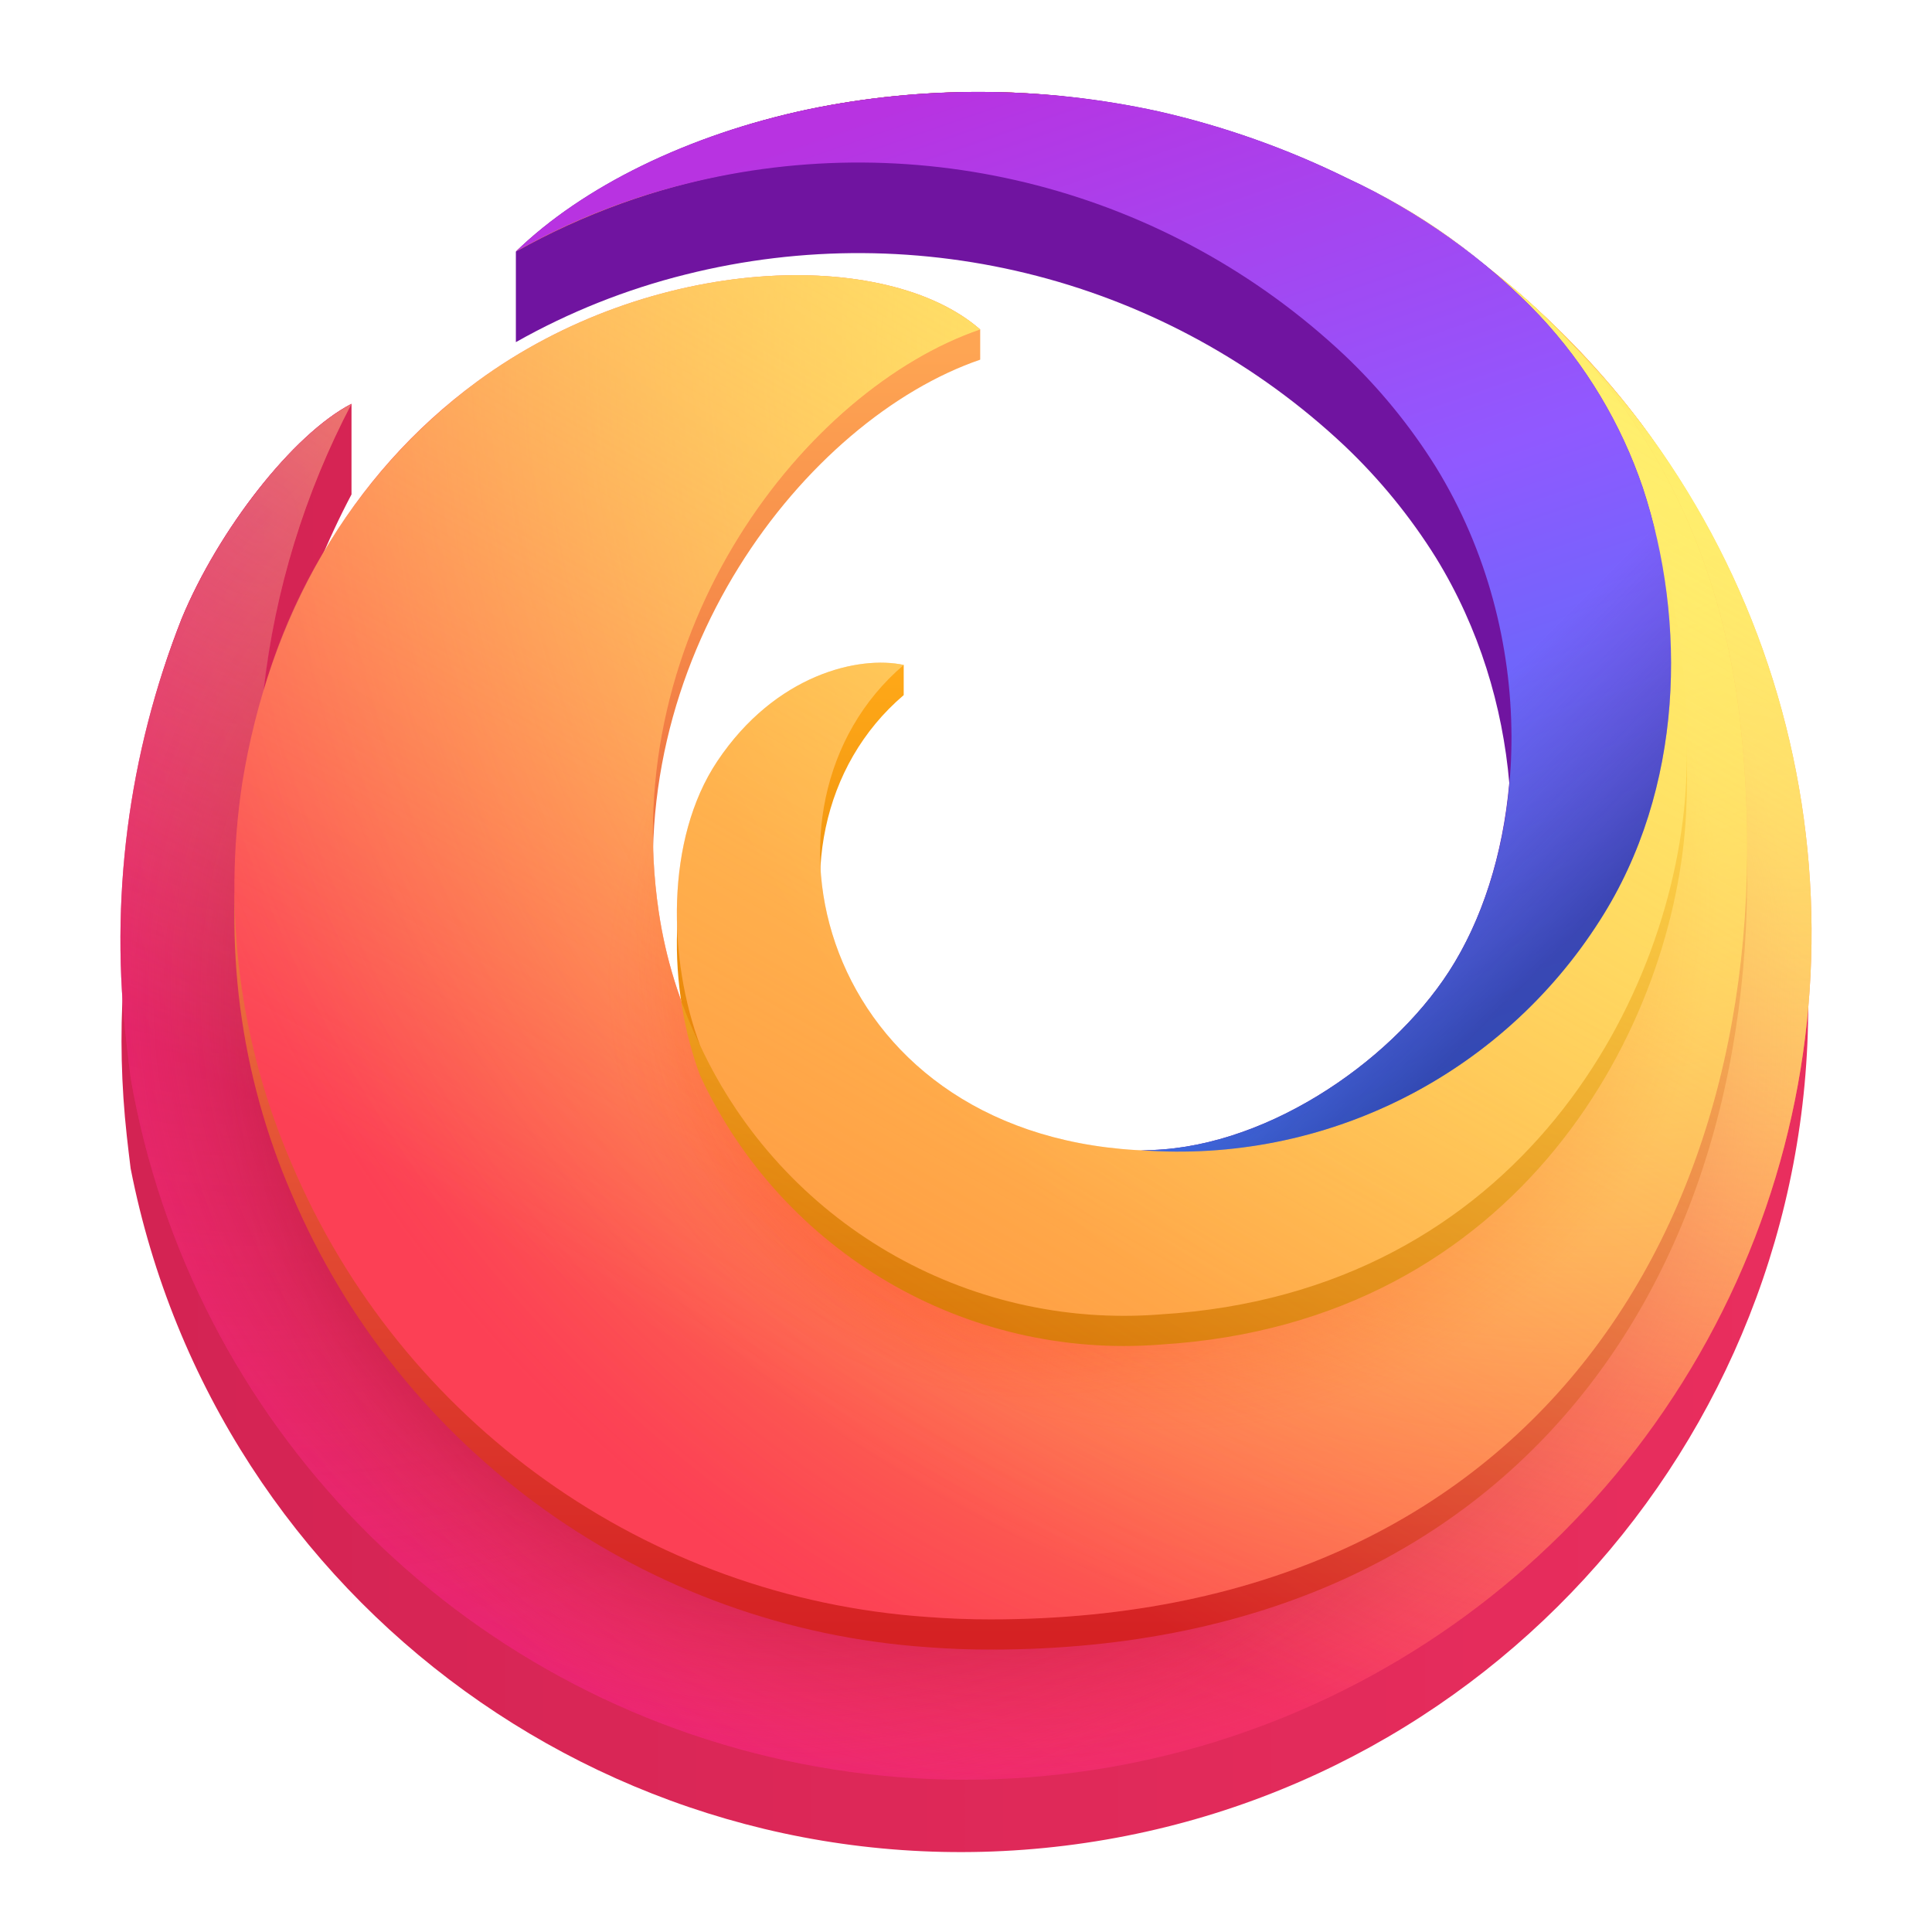
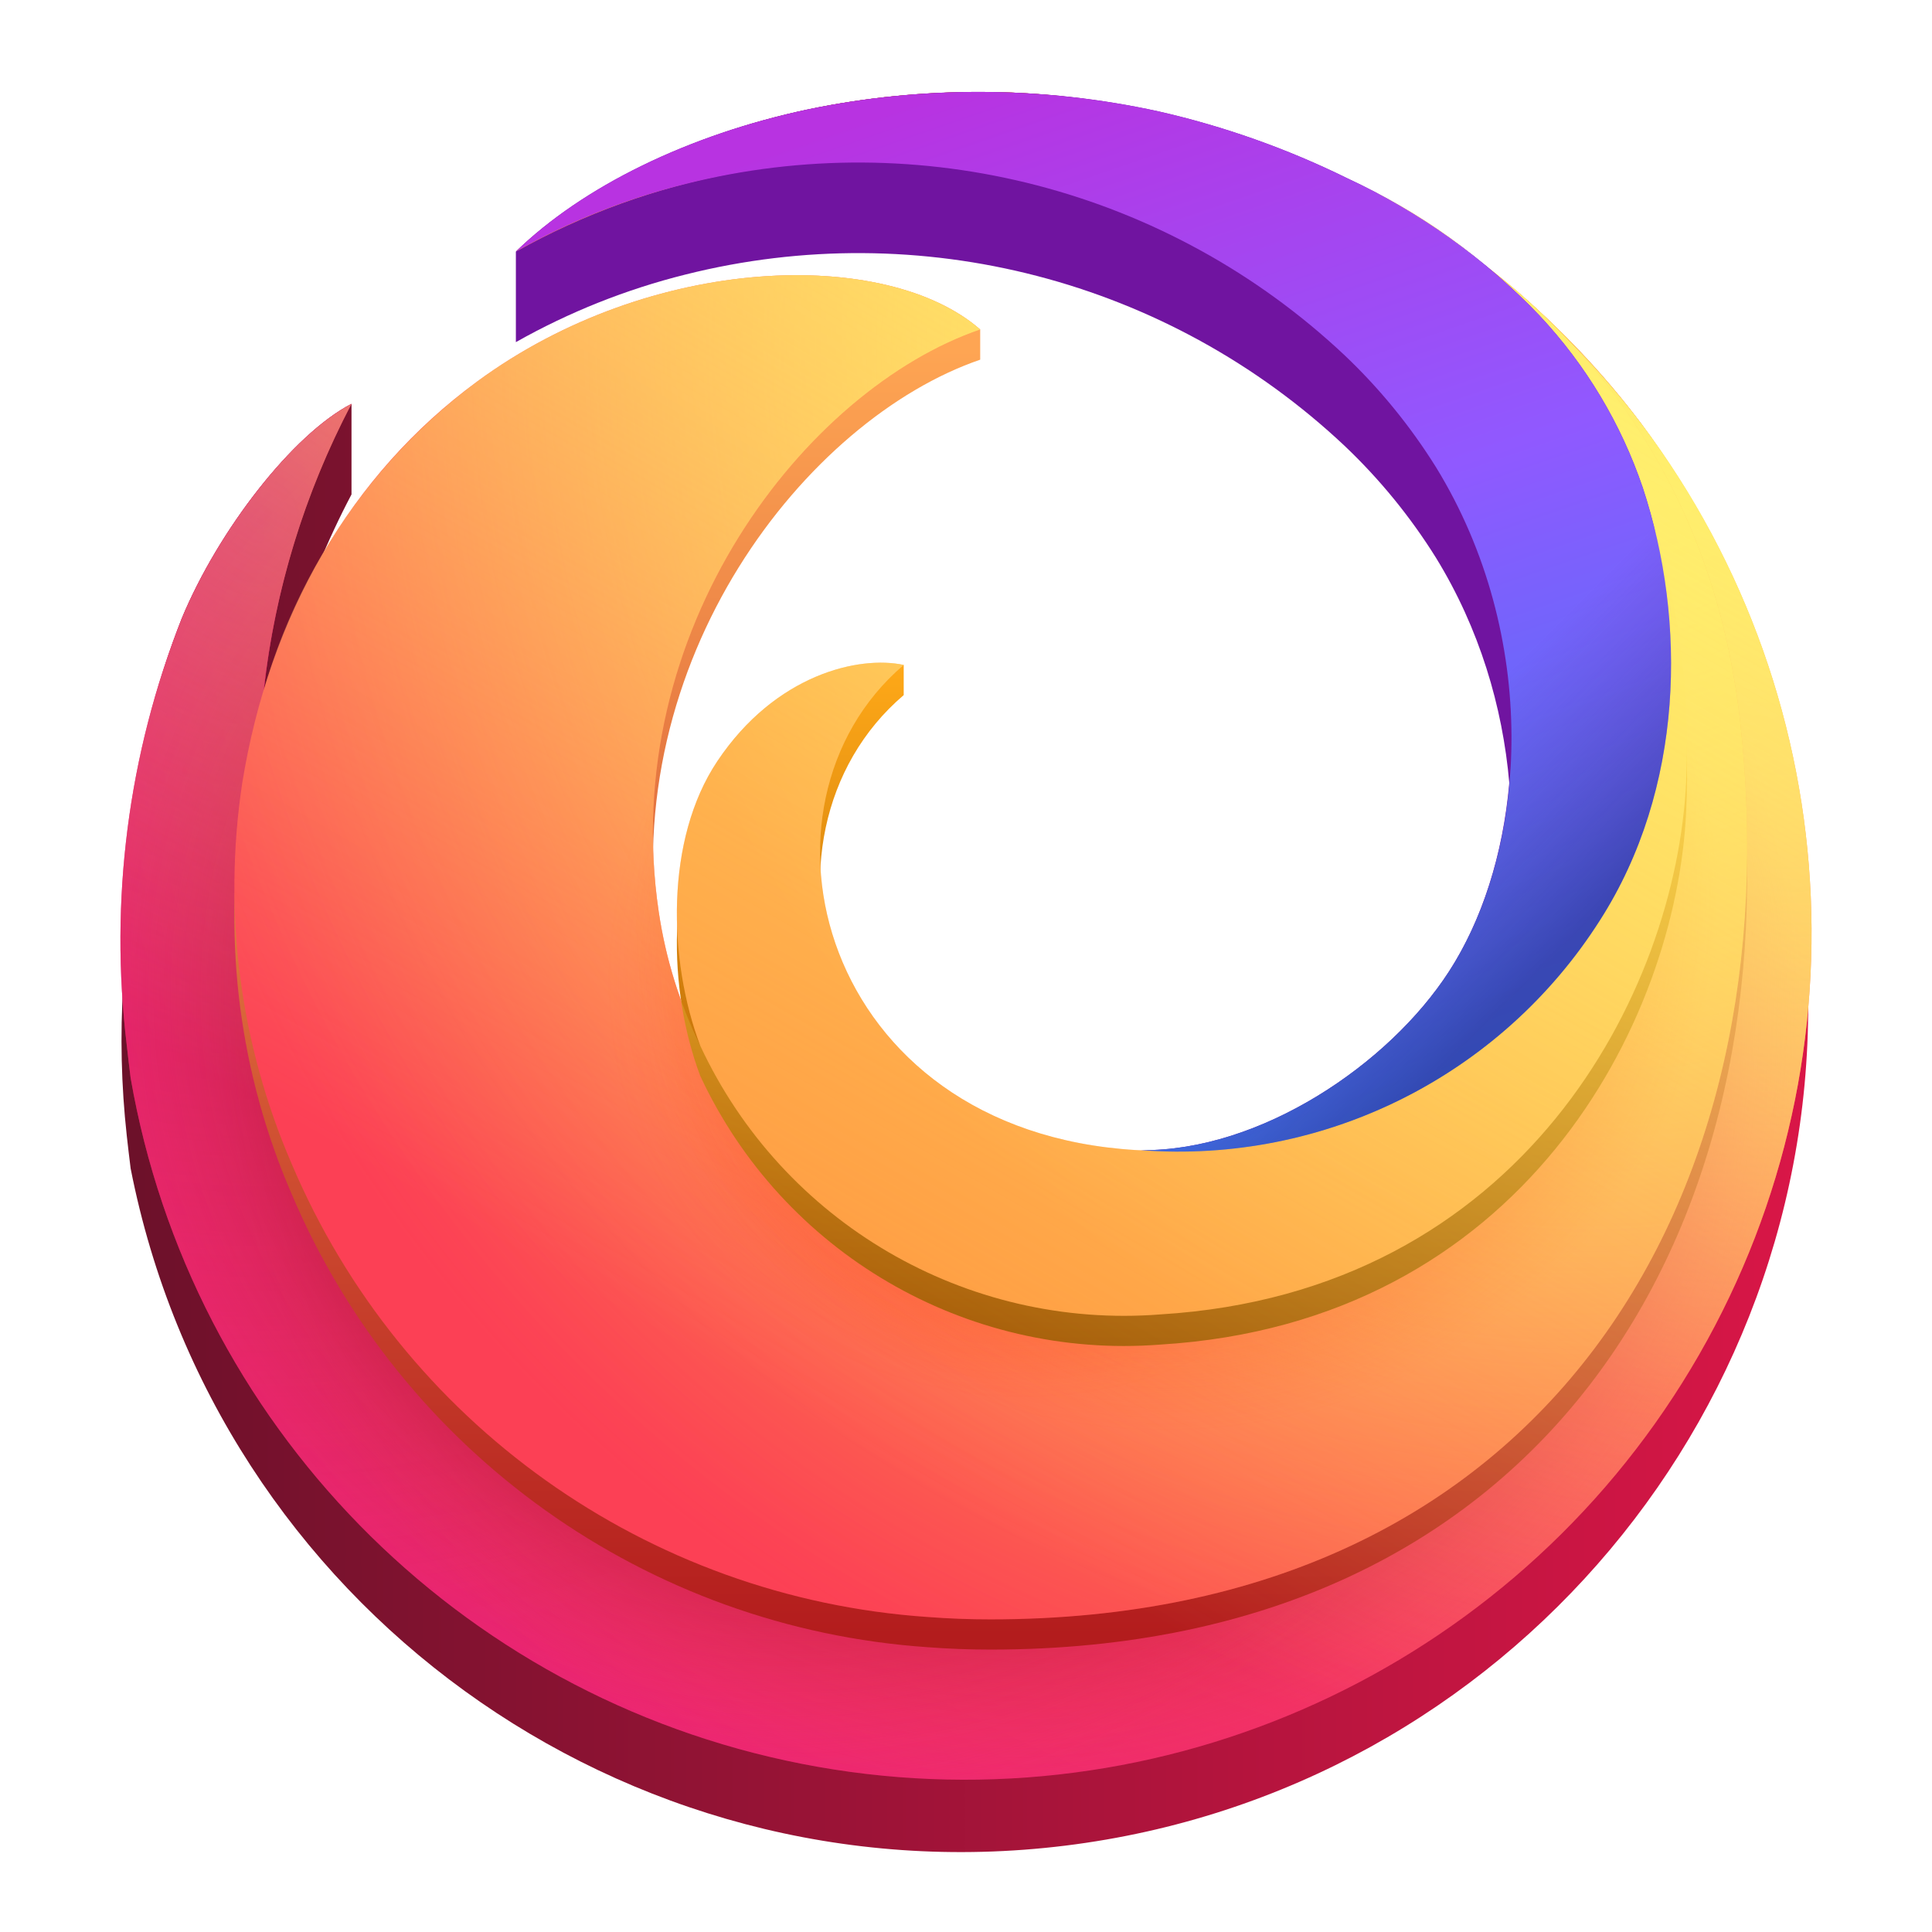
<svg xmlns="http://www.w3.org/2000/svg" xmlns:xlink="http://www.w3.org/1999/xlink" width="128" height="128" viewBox="0 0 128 128" version="1.1" id="svg5">
  <defs id="defs2">
    <linearGradient id="linearGradient6595">
-       <stop style="stop-color:#d32353;stop-opacity:1;" offset="0" id="stop6591" />
-       <stop style="stop-color:#e92e5e;stop-opacity:1" offset="1" id="stop6593" />
+       <stop style="stop-color:#6c112a;stop-opacity:1;" offset="0" id="stop6591" />
+       <stop style="stop-color:#d91647;stop-opacity:1;" offset="1" id="stop6593" />
    </linearGradient>
    <linearGradient id="linearGradient203582">
-       <stop style="stop-color:#d66c00;stop-opacity:1" offset="0" id="stop203578" />
+       <stop style="stop-color:#9e4f00;stop-opacity:1;" offset="0" id="stop203578" />
      <stop style="stop-color:#ffa918;stop-opacity:1" offset="1" id="stop203580" />
    </linearGradient>
    <linearGradient id="linearGradient63723">
-       <stop style="stop-color:#d52123;stop-opacity:1" offset="0" id="stop63719" />
+       <stop style="stop-color:#b31c1d;stop-opacity:1;" offset="0" id="stop63719" />
      <stop style="stop-color:#fea553;stop-opacity:1" offset="1" id="stop63721" />
    </linearGradient>
    <linearGradient y2="236" x2="96" y1="236" x1="32" gradientTransform="translate(604.8168,170.5864)" gradientUnits="userSpaceOnUse" id="linearGradient1099" xlink:href="#linearGradient1036" />
    <linearGradient id="linearGradient1036">
      <stop id="stop1032" offset="0" style="stop-color:#d5d3cf;stop-opacity:1;" />
      <stop id="stop1034" offset="1" style="stop-color:#f6f5f4;stop-opacity:1" />
    </linearGradient>
    <radialGradient r="32" fy="-76" fx="-244" cy="-76" cx="-244" gradientTransform="matrix(0.8833333,0,0,0.8833333,-460.3502,463.1197)" gradientUnits="userSpaceOnUse" id="radialGradient1103" xlink:href="#linearGradient1069" />
    <linearGradient id="linearGradient1069">
      <stop id="stop1065" offset="0" style="stop-color:#d5d3cf;stop-opacity:1" />
      <stop id="stop1067-1" offset="1" style="stop-color:#949390;stop-opacity:1" />
    </linearGradient>
    <linearGradient gradientUnits="userSpaceOnUse" y2="232" x2="64" y1="262.5" x1="64" id="linearGradient1027" xlink:href="#linearGradient1025" gradientTransform="translate(-470.5864,432.8168)" />
    <linearGradient id="linearGradient1025">
      <stop id="stop1021" offset="0" style="stop-color:#9a9996;stop-opacity:1" />
      <stop id="stop1023" offset="1" style="stop-color:#77767b;stop-opacity:1" />
    </linearGradient>
    <clipPath clipPathUnits="userSpaceOnUse" id="clipPath1609-7">
      <path id="path1611-5" d="m 252,116 28,-28 v -8 h -36 v 36 z" style="fill:#e74747;stroke:none;stroke-width:0.25px;stroke-linecap:butt;stroke-linejoin:miter;stroke-opacity:1" />
    </clipPath>
    <radialGradient r="32" fy="-76" fx="-244" cy="-76" cx="-244" gradientTransform="matrix(0.8833333,0,0,0.8833333,-460.3502,463.1197)" gradientUnits="userSpaceOnUse" id="radialGradient1103-5" xlink:href="#linearGradient1069" />
    <clipPath clipPathUnits="userSpaceOnUse" id="clipPath1609-7-7">
      <path id="path1611-5-0" d="m 252,116 28,-28 v -8 h -36 v 36 z" style="fill:#e74747;stroke:none;stroke-width:0.25px;stroke-linecap:butt;stroke-linejoin:miter;stroke-opacity:1" />
    </clipPath>
    <clipPath clipPathUnits="userSpaceOnUse" id="clipPath744">
      <rect style="fill:#1e88e5;fill-opacity:1;stroke-width:0.265" id="rect746" width="541.867" height="541.867" x="0" y="1.5987212e-14" rx="79.375" ry="79.375" />
    </clipPath>
    <clipPath clipPathUnits="userSpaceOnUse" id="clipPath62">
      <rect style="fill:#1e88e5;fill-opacity:1;stroke-width:0.265" id="rect64" width="541.867" height="541.867" x="2.2507105e-05" y="-0.422" rx="79.375" ry="79.375" />
    </clipPath>
    <radialGradient r="32" fy="-76" fx="-244" cy="-76" cx="-244" gradientTransform="matrix(0.8833333,0,0,0.8833333,-460.3502,463.1197)" gradientUnits="userSpaceOnUse" id="radialGradient1103-6" xlink:href="#linearGradient1069" />
    <clipPath clipPathUnits="userSpaceOnUse" id="clipPath1609-7-2">
      <path id="path1611-5-3" d="m 252,116 28,-28 v -8 h -36 v 36 z" style="fill:#e74747;stroke:none;stroke-width:0.25px;stroke-linecap:butt;stroke-linejoin:miter;stroke-opacity:1" />
    </clipPath>
    <radialGradient id="a" cx="-1186.91" cy="-517.676" r="90.78" gradientTransform="matrix(1.400263,0,0,1.400263,1770.15,753.9171)" gradientUnits="userSpaceOnUse">
      <stop offset="0" stop-color="#fff36e" id="stop858" />
      <stop offset=".5" stop-color="#fc4055" id="stop860" />
      <stop offset="1" stop-color="#e31587" id="stop862" />
    </radialGradient>
    <radialGradient id="b" cx="-1251.812" cy="-513.921" r="53.726" gradientTransform="matrix(1.400263,0,0,1.400263,1770.15,753.9171)" gradientUnits="userSpaceOnUse">
      <stop offset=".001" stop-color="#c60084" id="stop865" />
      <stop offset="1" stop-color="#fc4055" stop-opacity="0" id="stop867" />
    </radialGradient>
    <radialGradient id="c" cx="-1179.15" cy="-522.842" r="106.599" gradientTransform="matrix(1.400263,0,0,1.400263,1770.15,753.9171)" gradientUnits="userSpaceOnUse">
      <stop offset="0" stop-color="#ffde67" stop-opacity=".6" id="stop870" />
      <stop offset=".093" stop-color="#ffd966" stop-opacity=".581" id="stop872" />
      <stop offset=".203" stop-color="#ffca65" stop-opacity=".525" id="stop874" />
      <stop offset=".321" stop-color="#feb262" stop-opacity=".432" id="stop876" />
      <stop offset=".446" stop-color="#fe8f5e" stop-opacity=".302" id="stop878" />
      <stop offset=".573" stop-color="#fd6459" stop-opacity=".137" id="stop880" />
      <stop offset=".664" stop-color="#fc4055" stop-opacity="0" id="stop882" />
    </radialGradient>
    <radialGradient id="d" cx="42.285" cy="44.499" r="137.521" gradientTransform="matrix(1.400263,0,0,1.400263,8.00114,5.958094)" gradientUnits="userSpaceOnUse">
      <stop offset=".153" stop-color="#810220" id="stop885" />
      <stop offset=".167" stop-color="#920b27" stop-opacity=".861" id="stop887" />
      <stop offset=".216" stop-color="#cb2740" stop-opacity=".398" id="stop889" />
      <stop offset=".253" stop-color="#ef394f" stop-opacity=".11" id="stop891" />
      <stop offset=".272" stop-color="#fc4055" stop-opacity="0" id="stop893" />
    </radialGradient>
    <radialGradient id="e" cx="31.878" cy="42.77" r="137.521" gradientTransform="matrix(1.400263,0,0,1.400263,8.00114,5.958094)" gradientUnits="userSpaceOnUse">
      <stop offset=".113" stop-color="#810220" id="stop896" />
      <stop offset=".133" stop-color="#920b27" stop-opacity=".861" id="stop898" />
      <stop offset=".204" stop-color="#cb2740" stop-opacity=".398" id="stop900" />
      <stop offset=".257" stop-color="#ef394f" stop-opacity=".11" id="stop902" />
      <stop offset=".284" stop-color="#fc4055" stop-opacity="0" id="stop904" />
    </radialGradient>
    <linearGradient id="f" x1="-1212.61" y1="-525.103" x2="-1189.052" y2="-484.299" gradientTransform="matrix(1.400263,0,0,1.400263,1640.066,742.7438)" gradientUnits="userSpaceOnUse">
      <stop offset="0" stop-color="#ffbd4f" id="stop907" />
      <stop offset=".508" stop-color="#ff9640" stop-opacity="0" id="stop909" />
    </linearGradient>
    <radialGradient id="g" cx="-1255.933" cy="-77.395" r="88.863" gradientTransform="matrix(1.342852,0,0,1.345653,1661.707,117.6355)" gradientUnits="userSpaceOnUse">
      <stop offset="0" stop-color="#ff9640" id="stop912" />
      <stop offset=".8" stop-color="#fc4055" id="stop914" />
    </radialGradient>
    <radialGradient id="h" cx="-1255.933" cy="-77.395" r="88.863" gradientTransform="matrix(1.342852,0,0,1.345653,1791.791,127.1691)" gradientUnits="userSpaceOnUse">
      <stop offset=".084" stop-color="#ffde67" id="stop917" />
      <stop offset=".147" stop-color="#ffdc66" stop-opacity=".968" id="stop919" />
      <stop offset=".246" stop-color="#ffd562" stop-opacity=".879" id="stop921" />
      <stop offset=".369" stop-color="#ffcb5d" stop-opacity=".734" id="stop923" />
      <stop offset=".511" stop-color="#ffbc55" stop-opacity=".533" id="stop925" />
      <stop offset=".667" stop-color="#ffaa4b" stop-opacity=".28" id="stop927" />
      <stop offset=".822" stop-color="#ff9640" stop-opacity="0" id="stop929" />
    </radialGradient>
    <radialGradient id="i" cx="49.941" cy="38.654" r="41.79" gradientTransform="matrix(0.345865,1.359656,-1.415666,0.3626682,115.3747,-21.70551)" gradientUnits="userSpaceOnUse">
      <stop offset=".363" stop-color="#fc4055" id="stop932" />
      <stop offset=".443" stop-color="#fd604d" stop-opacity=".633" id="stop934" />
      <stop offset=".545" stop-color="#fe8644" stop-opacity=".181" id="stop936" />
      <stop offset=".59" stop-color="#ff9640" stop-opacity="0" id="stop938" />
    </radialGradient>
    <radialGradient id="j" cx="42.737" cy="42.193" r="41.79" gradientTransform="matrix(1.400263,0,0,1.400263,8.00114,5.958094)" gradientUnits="userSpaceOnUse">
      <stop offset=".216" stop-color="#fc4055" stop-opacity=".8" id="stop941" />
      <stop offset=".267" stop-color="#fd5251" stop-opacity=".633" id="stop943" />
      <stop offset=".41" stop-color="#fe8345" stop-opacity=".181" id="stop945" />
      <stop offset=".474" stop-color="#ff9640" stop-opacity="0" id="stop947" />
    </radialGradient>
    <radialGradient id="k" cx="-1238.198" cy="-87.433" r="150.195" gradientTransform="matrix(1.342852,0,0,1.345653,1661.707,117.6355)" gradientUnits="userSpaceOnUse">
      <stop offset=".054" stop-color="#fff36e" id="stop950" />
      <stop offset=".457" stop-color="#ff9640" id="stop952" />
      <stop offset=".639" stop-color="#ff9640" id="stop954" />
    </radialGradient>
    <linearGradient id="l" x1="59.052" y1="7.083" x2="18.155" y2="77.92" gradientUnits="userSpaceOnUse" gradientTransform="matrix(1.400263,0,0,1.400263,8.00114,6.091119)">
      <stop offset="0" stop-color="#fff36e" stop-opacity=".8" id="stop957" />
      <stop offset=".094" stop-color="#fff36e" stop-opacity=".699" id="stop959" />
      <stop offset=".752" stop-color="#fff36e" stop-opacity="0" id="stop961" />
    </linearGradient>
    <linearGradient id="m" x1="40.585" y1="-.67" x2="62.3" y2="62.203" gradientUnits="userSpaceOnUse" gradientTransform="matrix(1.400263,0,0,1.400263,8.00114,6.091119)">
      <stop offset="0" stop-color="#b833e1" id="stop964" />
      <stop offset=".371" stop-color="#9059ff" id="stop966" />
      <stop offset=".614" stop-color="#5b6df8" id="stop968" />
      <stop offset="1" stop-color="#0090ed" id="stop970" />
    </linearGradient>
    <linearGradient id="n" x1="-1230.731" y1="-532.566" x2="-1190.37" y2="-492.205" gradientTransform="matrix(1.400263,0,0,1.400263,1770.15,752.2774)" gradientUnits="userSpaceOnUse">
      <stop offset=".805" stop-color="#722291" stop-opacity="0" id="stop973" />
      <stop offset="1" stop-color="#592acb" stop-opacity=".5" id="stop975" style="stop-color:#321773;stop-opacity:0.502" />
    </linearGradient>
    <linearGradient xlink:href="#f" id="linearGradient29928" gradientUnits="userSpaceOnUse" gradientTransform="matrix(1.400263,0,0,1.400263,1770.15,752.2774)" x1="-1212.61" y1="-525.103" x2="-1189.052" y2="-484.299" />
    <radialGradient xlink:href="#g" id="radialGradient29930" gradientUnits="userSpaceOnUse" gradientTransform="matrix(1.342852,0,0,1.345653,1791.791,127.1691)" cx="-1255.933" cy="-77.395" r="88.863" />
    <radialGradient xlink:href="#k" id="radialGradient29932" gradientUnits="userSpaceOnUse" gradientTransform="matrix(1.342852,0,0,1.345653,1791.791,127.1691)" cx="-1238.198" cy="-87.433" r="150.195" />
    <linearGradient xlink:href="#linearGradient63723" id="linearGradient63725" x1="55.882" y1="110.414" x2="55.882" y2="25.147" gradientUnits="userSpaceOnUse" gradientTransform="translate(0,-2)" />
    <linearGradient xlink:href="#linearGradient203582" id="linearGradient203584" x1="72.549" y1="90.836" x2="72.549" y2="45.739" gradientUnits="userSpaceOnUse" gradientTransform="translate(0,-2)" />
    <linearGradient xlink:href="#linearGradient6595" id="linearGradient6597" x1="8.049" y1="64.395" x2="119.797" y2="64.395" gradientUnits="userSpaceOnUse" />
  </defs>
  <g id="layer2">
    <path id="path1500" style="fill:url(#linearGradient6597);fill-opacity:1;stroke-width:1.4" d="M 63.844,6.102 C 52.122,6.328 43.927,9.949 39.162,12.895 45.963,8.95 55.807,6.712 64.424,6.822 83.16,7.059 103.064,17.883 110.912,37.658 A 56.097,56.097 0 0 0 108.742,34.076 55.268,55.268 0 0 0 66.234,12.104 c -13.006,-0.26 -21.989,3.649 -27.072,6.791 6.801,-3.945 16.645,-6.183 25.262,-6.072 22.166,0.28 45.972,15.376 49.508,42.586 0.195,1.5 0.313,2.983 0.391,4.457 -1.428,26.384 -21.578,46.855 -48.689,46.926 -28.85,0.073 -47.998,-21.807 -49.525,-44.918 0.127,-1.869 0.36,-3.735 0.73,-5.586 a 27.634,27.634 0 0 1 0.578,-3.902 52.951,52.951 0 0 1 5.871,-19.629 v -5.996 l -0.004,0.006 a 52.951,52.951 0 0 1 0.004,-0.01 c -3.877,2.007 -8.814,8.352 -11.25,14.23 a 57.908,57.908 0 0 0 -3.873,24.262 57.908,57.908 0 0 0 0.234,9.994 c 0.084,0.725 0.161,1.45 0.256,2.17 A 56.097,56.097 0 0 0 119.723,63.707 56.097,56.097 0 0 0 108.742,28.076 55.268,55.268 0 0 0 66.234,6.104 c -0.813,-0.016 -1.609,-0.017 -2.391,-0.002 z" />
    <path d="M 108.742,28.075 A 55.268,55.268 0 0 0 66.235,6.104 C 53.23,5.843 44.246,9.751 39.163,12.894 45.964,8.949 55.806,6.711 64.423,6.822 86.59,7.102 110.397,22.198 113.932,49.408 117.993,80.643 96.237,106.711 65.633,106.791 31.964,106.876 11.485,77.065 16.838,50.288 a 27.634,27.634 0 0 1 0.578,-3.903 52.951,52.951 0 0 1 5.871,-19.629 c -3.877,2.007 -8.815,8.353 -11.251,14.231 A 57.908,57.908 0 0 0 8.399,69.243 c 0.084,0.725 0.16,1.449 0.255,2.169 A 56.097,56.097 0 1 0 108.742,28.075 Z m -88.777,4.883 z" fill="url(#a)" id="path980" style="fill:url(#a);stroke-width:1.4" />
    <path d="M 108.742,28.075 A 55.268,55.268 0 0 0 66.235,6.104 C 53.23,5.843 44.246,9.751 39.163,12.894 45.964,8.949 55.806,6.711 64.423,6.822 86.59,7.102 110.397,22.198 113.932,49.408 117.993,80.643 96.237,106.711 65.633,106.791 31.964,106.876 11.485,77.065 16.838,50.288 a 27.634,27.634 0 0 1 0.578,-3.903 52.951,52.951 0 0 1 5.871,-19.629 c -3.877,2.007 -8.815,8.353 -11.251,14.231 A 57.908,57.908 0 0 0 8.399,69.243 c 0.084,0.725 0.16,1.449 0.255,2.169 A 56.097,56.097 0 1 0 108.742,28.075 Z m -88.777,4.883 z" fill="url(#b)" opacity="0.67" id="path982" style="fill:url(#b);stroke-width:1.4" />
    <path d="M 108.742,28.075 A 55.268,55.268 0 0 0 66.235,6.104 C 53.23,5.843 44.246,9.751 39.163,12.894 45.964,8.949 55.806,6.711 64.423,6.822 86.59,7.102 110.397,22.198 113.932,49.408 117.993,80.643 96.237,106.711 65.633,106.791 31.964,106.876 11.485,77.065 16.838,50.288 a 27.634,27.634 0 0 1 0.578,-3.903 52.951,52.951 0 0 1 5.871,-19.629 c -3.877,2.007 -8.815,8.353 -11.251,14.231 A 57.908,57.908 0 0 0 8.399,69.243 c 0.084,0.725 0.16,1.449 0.255,2.169 A 56.097,56.097 0 1 0 108.742,28.075 Z m -88.777,4.883 z" fill="url(#c)" id="path984" style="fill:url(#c);stroke-width:1.4" />
    <path d="M 108.742,28.075 A 55.268,55.268 0 0 0 66.235,6.104 C 53.23,5.843 44.246,9.751 39.163,12.894 45.964,8.949 55.806,6.711 64.423,6.822 86.59,7.102 110.397,22.198 113.932,49.408 117.993,80.643 96.237,106.711 65.633,106.791 31.964,106.876 11.485,77.065 16.838,50.288 a 27.634,27.634 0 0 1 0.578,-3.903 52.951,52.951 0 0 1 5.871,-19.629 c -3.877,2.007 -8.815,8.353 -11.251,14.231 A 57.908,57.908 0 0 0 8.399,69.243 c 0.084,0.725 0.16,1.449 0.255,2.169 A 56.097,56.097 0 1 0 108.742,28.075 Z m -88.777,4.883 z" fill="url(#d)" id="path986" style="fill:url(#d);stroke-width:1.4" />
    <path d="M 108.742,28.075 A 55.268,55.268 0 0 0 66.235,6.104 C 53.23,5.843 44.246,9.751 39.163,12.894 45.964,8.949 55.806,6.711 64.423,6.822 86.59,7.102 110.397,22.198 113.932,49.408 117.993,80.643 96.237,106.711 65.633,106.791 31.964,106.876 11.485,77.065 16.838,50.288 a 27.634,27.634 0 0 1 0.578,-3.903 52.951,52.951 0 0 1 5.871,-19.629 c -3.877,2.007 -8.815,8.353 -11.251,14.231 A 57.908,57.908 0 0 0 8.399,69.243 c 0.084,0.725 0.16,1.449 0.255,2.169 A 56.097,56.097 0 1 0 108.742,28.075 Z m -88.777,4.883 z" fill="url(#e)" id="path988" style="fill:url(#e);stroke-width:1.4" />
    <path d="m 113.932,49.408 a 57.425,57.425 0 0 1 0.42,10.148 q 2.787,-0.42 5.583,-0.742 A 56.025,56.025 0 0 0 108.742,28.075 55.268,55.268 0 0 0 66.235,6.104 C 53.23,5.843 44.246,9.751 39.163,12.894 45.964,8.949 55.806,6.711 64.423,6.822 86.59,7.105 110.397,22.194 113.932,49.408 Z" fill="url(#f)" id="path990" style="fill:url(#linearGradient29928);stroke-width:1.4" />
    <path id="path1512" style="fill:url(#linearGradient63725);fill-opacity:1;stroke-width:1.4" d="m 64.424,8.822 c -8.619,0.07 -18.461,2.128 -25.262,6.072 a 27.585,27.585 0 0 0 -4.984,3.779 c 0.181,-0.15 0.72,-0.594 1.613,-1.207 l 0.088,-0.061 0.078,-0.053 A 37.324,37.324 0 0 1 46.729,12.352 60.911,60.911 0 0 1 65.188,10.191 46.564,46.564 0 0 1 108.945,54.99 C 109.459,73.484 94.324,88.228 76.877,89.082 64.188,89.704 52.232,83.564 46.393,71.281 a 30.358,30.358 0 0 1 -2.75,-8.869 C 40.876,43.719 53.43,27.777 64.941,23.83 v -2 l -4.52,-0.473 0.002,0.01 c -7.522,-2.517 -19.477,-0.958 -28.836,5.928 -8.34,6.136 -13.751,15.47 -15.543,26.604 a 46.132,46.132 0 0 0 3.277,25.205 49.429,49.429 0 0 0 42.133,30.027 c 1.39,0.106 2.782,0.159 4.178,0.158 37.054,0 53.13,-28.128 49.664,-59.434 C 112.145,21.419 86.785,8.637 64.424,8.822 Z" />
    <path d="M 115.296,47.855 C 112.144,19.419 86.784,6.637 64.423,6.822 55.805,6.892 45.964,8.949 39.163,12.894 a 27.585,27.585 0 0 0 -4.985,3.781 c 0.181,-0.15 0.72,-0.594 1.613,-1.207 l 0.088,-0.06 0.078,-0.053 a 37.324,37.324 0 0 1 10.771,-5.002 60.911,60.911 0 0 1 18.46,-2.161 46.564,46.564 0 0 1 43.758,44.799 C 109.46,71.483 94.325,86.228 76.877,87.082 64.188,87.704 52.233,81.564 46.394,69.281 A 30.358,30.358 0 0 1 43.643,60.413 C 40.877,41.719 53.43,25.777 64.941,21.83 58.731,16.405 43.17,16.774 31.589,25.294 23.249,31.43 17.838,40.766 16.046,51.899 a 46.132,46.132 0 0 0 3.277,25.205 49.429,49.429 0 0 0 42.133,30.026 q 2.085,0.16 4.178,0.158 c 37.054,0 53.129,-28.127 49.663,-59.433 z" fill="url(#g)" id="path992" style="fill:url(#radialGradient29930);stroke-width:1.4" />
    <path d="M 115.296,47.855 C 112.144,19.419 86.784,6.637 64.423,6.822 55.805,6.892 45.964,8.949 39.163,12.894 a 27.585,27.585 0 0 0 -4.985,3.781 c 0.181,-0.15 0.72,-0.594 1.613,-1.207 l 0.088,-0.06 0.078,-0.053 a 37.324,37.324 0 0 1 10.771,-5.002 60.911,60.911 0 0 1 18.46,-2.161 46.564,46.564 0 0 1 43.758,44.799 C 109.46,71.483 94.325,86.228 76.877,87.082 64.188,87.704 52.233,81.564 46.394,69.281 A 30.358,30.358 0 0 1 43.643,60.413 C 40.877,41.719 53.43,25.777 64.941,21.83 58.731,16.405 43.17,16.774 31.589,25.294 23.249,31.43 17.838,40.766 16.046,51.899 a 46.132,46.132 0 0 0 3.277,25.205 49.429,49.429 0 0 0 42.133,30.026 q 2.085,0.16 4.178,0.158 c 37.054,0 53.129,-28.127 49.663,-59.433 z" fill="url(#h)" id="path994" style="fill:url(#h);stroke-width:1.4" />
    <path d="M 115.296,47.855 C 112.144,19.419 86.784,6.637 64.423,6.822 55.805,6.892 45.964,8.949 39.163,12.894 a 27.585,27.585 0 0 0 -4.985,3.781 c 0.181,-0.15 0.72,-0.594 1.613,-1.207 l 0.088,-0.06 0.078,-0.053 a 37.324,37.324 0 0 1 10.771,-5.002 60.911,60.911 0 0 1 18.46,-2.161 46.564,46.564 0 0 1 43.758,44.799 C 109.46,71.483 94.325,86.228 76.877,87.082 64.188,87.704 52.233,81.564 46.394,69.281 A 30.358,30.358 0 0 1 43.643,60.413 C 40.877,41.719 53.43,25.777 64.941,21.83 58.731,16.405 43.17,16.774 31.589,25.294 23.249,31.43 17.838,40.766 16.046,51.899 a 46.132,46.132 0 0 0 3.277,25.205 49.429,49.429 0 0 0 42.133,30.026 q 2.085,0.16 4.178,0.158 c 37.054,0 53.129,-28.127 49.663,-59.433 z" style="mix-blend-mode:multiply;fill:url(#i);stroke-width:1.4" opacity="0.53" fill="url(#i)" id="path996" />
    <path d="M 115.296,47.855 C 112.144,19.419 86.784,6.637 64.423,6.822 55.805,6.892 45.964,8.949 39.163,12.894 a 27.585,27.585 0 0 0 -4.985,3.781 c 0.181,-0.15 0.72,-0.594 1.613,-1.207 l 0.088,-0.06 0.078,-0.053 a 37.324,37.324 0 0 1 10.771,-5.002 60.911,60.911 0 0 1 18.46,-2.161 46.564,46.564 0 0 1 43.758,44.799 C 109.46,71.483 94.325,86.228 76.877,87.082 64.188,87.704 52.233,81.564 46.394,69.281 A 30.358,30.358 0 0 1 43.643,60.413 C 40.877,41.719 53.43,25.777 64.941,21.83 58.731,16.405 43.17,16.774 31.589,25.294 23.249,31.43 17.838,40.766 16.046,51.899 a 46.132,46.132 0 0 0 3.277,25.205 49.429,49.429 0 0 0 42.133,30.026 q 2.085,0.16 4.178,0.158 c 37.054,0 53.129,-28.127 49.663,-59.433 z" style="mix-blend-mode:multiply;fill:url(#j);stroke-width:1.4" opacity="0.53" fill="url(#j)" id="path998" />
    <path id="path1520" style="fill:url(#linearGradient203584);fill-opacity:1;stroke-width:1.4" d="m 68.359,10.066 c -1.036,0.017 -2.094,0.058 -3.172,0.125 a 60.911,60.911 0 0 0 -18.459,2.164 40.405,40.405 0 0 0 -10.771,5.002 l -0.078,0.055 -0.088,0.059 c -0.536,0.373 -1.06,0.767 -1.572,1.18 A 46.884,46.884 0 0 1 63.592,13.139 C 83.394,15.738 101.5,31.143 101.5,51.469 101.5,67.108 89.414,79.054 75.262,78.195 54.237,76.935 48.936,55.37 59.873,46.053 v -2 l -3.389,0.891 -0.068,1.162 c -2.842,0.563 -6.259,2.389 -8.893,6.326 -3.463,5.181 -3.266,13.177 -1.129,18.85 A 30.971,30.971 0 0 0 76.877,89.082 C 100.821,87.626 111.072,67.798 111.715,53.732 112.686,32.442 100.481,9.542 68.359,10.066 Z" />
    <path id="path1524" style="fill:#7014a0;fill-opacity:1;stroke-width:1.4" d="M 65.164,6.09 A 55.778,55.778 0 0 0 53.559,7.24 C 45.601,8.921 38.604,12.364 34.178,16.668 a 44.948,44.948 0 0 1 0.021,-0.01 l -0.021,0.016 v 5.994 a 44.948,44.948 0 0 1 11.246,-4.482 47,47 0 0 1 43.65,11.344 37.821,37.821 0 0 1 6.061,7.42 c 2.879,4.681 4.42,9.867 4.859,14.922 -0.417,4.735 -1.803,9.105 -3.998,12.498 -3.97,6.139 -12.472,11.901 -20.404,11.834 A 33.087,33.087 0 0 0 95.191,71.523 C 90.955,77.21 83.024,82.266 75.592,82.203 A 33.087,33.087 0 0 0 105.992,66.98 c 3.874,-6.045 5.149,-13.233 4.592,-20.027 0.423,-5.053 -0.255,-10.135 -1.742,-14.641 A 31.447,31.447 0 0 0 102.006,20.908 42.322,42.322 0 0 0 89.271,11.816 56.736,56.736 0 0 0 76.754,7.379 55.778,55.778 0 0 0 65.164,6.09 Z" />
    <path d="M 76.877,87.082 C 100.822,85.626 111.072,65.798 111.714,51.733 112.717,29.756 99.679,6.063 65.188,8.192 a 60.911,60.911 0 0 0 -18.46,2.165 40.405,40.405 0 0 0 -10.771,5.002 l -0.078,0.053 -0.088,0.06 q -0.804,0.56 -1.572,1.179 a 46.884,46.884 0 0 1 29.373,-5.511 c 19.803,2.599 37.908,18.003 37.908,38.329 0,15.64 -12.086,27.585 -26.238,26.727 C 54.236,74.935 48.936,53.371 59.874,44.054 56.925,43.419 51.383,44.663 47.524,50.432 44.061,55.613 44.257,63.608 46.394,69.281 a 30.971,30.971 0 0 0 30.484,17.802 z" fill="url(#k)" id="path1000" style="fill:url(#radialGradient29932);stroke-width:1.4" />
    <path d="m 108.742,28.075 a 55.952,55.952 0 0 0 -4.876,-5.576 43.887,43.887 0 0 0 -4.449,-4.097 34.157,34.157 0 0 1 2.589,2.506 31.458,31.458 0 0 1 6.836,11.404 c 2.925,8.862 2.735,19.954 -2.851,28.665 A 32.961,32.961 0 0 1 76.789,76.233 c -0.505,0 -1.015,0 -1.528,-0.038 -21.025,-1.26 -26.325,-22.824 -15.386,-32.142 -2.95,-0.634 -8.493,0.609 -12.352,6.378 -3.463,5.181 -3.267,13.176 -1.13,18.849 A 30.356,30.356 0 0 1 43.645,60.413 C 40.877,41.719 53.43,25.777 64.941,21.83 58.731,16.405 43.17,16.774 31.589,25.294 A 38.99,38.99 0 0 0 17.464,45.738 53.91,53.91 0 0 1 23.288,26.76 c -3.877,2.007 -8.815,8.353 -11.251,14.231 a 57.908,57.908 0 0 0 -3.638,28.252 c 0.084,0.725 0.16,1.449 0.255,2.169 A 56.097,56.097 0 1 0 108.742,28.075 Z" fill="url(#l)" id="path1002" style="fill:url(#l);stroke-width:1.4" />
    <path d="M 108.843,32.312 A 31.447,31.447 0 0 0 102.006,20.909 42.322,42.322 0 0 0 89.272,11.817 56.736,56.736 0 0 0 76.754,7.379 55.778,55.778 0 0 0 53.559,7.239 C 45.601,8.92 38.604,12.363 34.178,16.667 a 44.948,44.948 0 0 1 11.246,-4.481 47,47 0 0 1 43.65,11.342 37.821,37.821 0 0 1 6.062,7.421 C 101.99,42.095 101.341,56.106 95.996,64.369 92.027,70.507 83.524,76.271 75.592,76.204 A 33.087,33.087 0 0 0 105.992,60.981 c 5.586,-8.715 5.776,-19.807 2.851,-28.669 z" fill="url(#m)" id="path1004" style="fill:url(#m);stroke-width:1.4" />
    <path d="M 108.843,32.312 A 31.447,31.447 0 0 0 102.006,20.909 42.322,42.322 0 0 0 89.272,11.817 56.736,56.736 0 0 0 76.754,7.379 55.778,55.778 0 0 0 53.559,7.239 C 45.601,8.92 38.604,12.363 34.178,16.667 a 44.948,44.948 0 0 1 11.246,-4.481 47,47 0 0 1 43.65,11.342 37.821,37.821 0 0 1 6.062,7.421 C 101.99,42.095 101.341,56.106 95.996,64.369 92.027,70.507 83.524,76.271 75.592,76.204 A 33.087,33.087 0 0 0 105.992,60.981 c 5.586,-8.715 5.776,-19.807 2.851,-28.669 z" fill="url(#n)" id="path1006" style="fill:url(#n);stroke-width:1.4" />
    <path style="fill:#7014a0;fill-opacity:1;stroke:none;stroke-width:1px;stroke-linecap:butt;stroke-linejoin:miter;stroke-opacity:1" d="m 34.178,16.674 v 5.993 z" id="path29389" />
  </g>
</svg>
